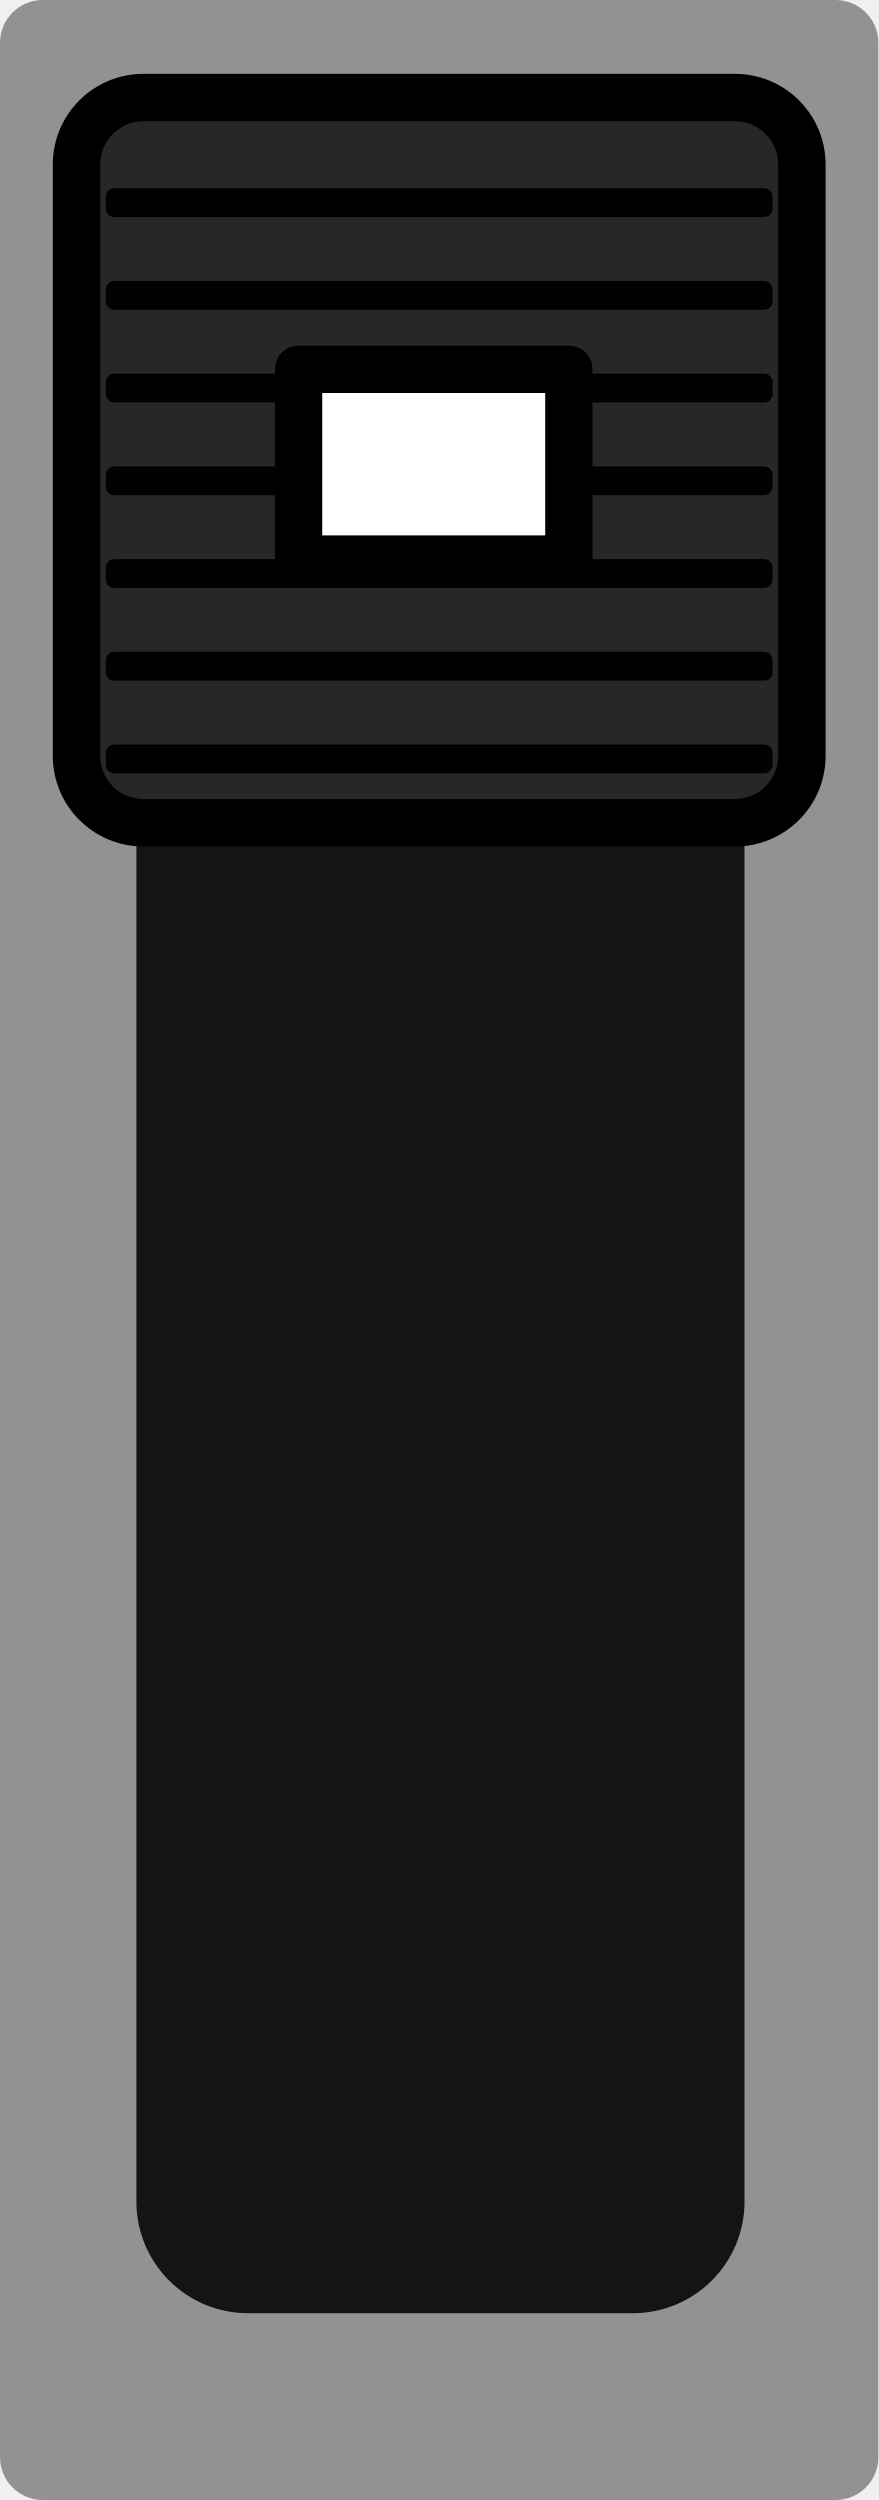
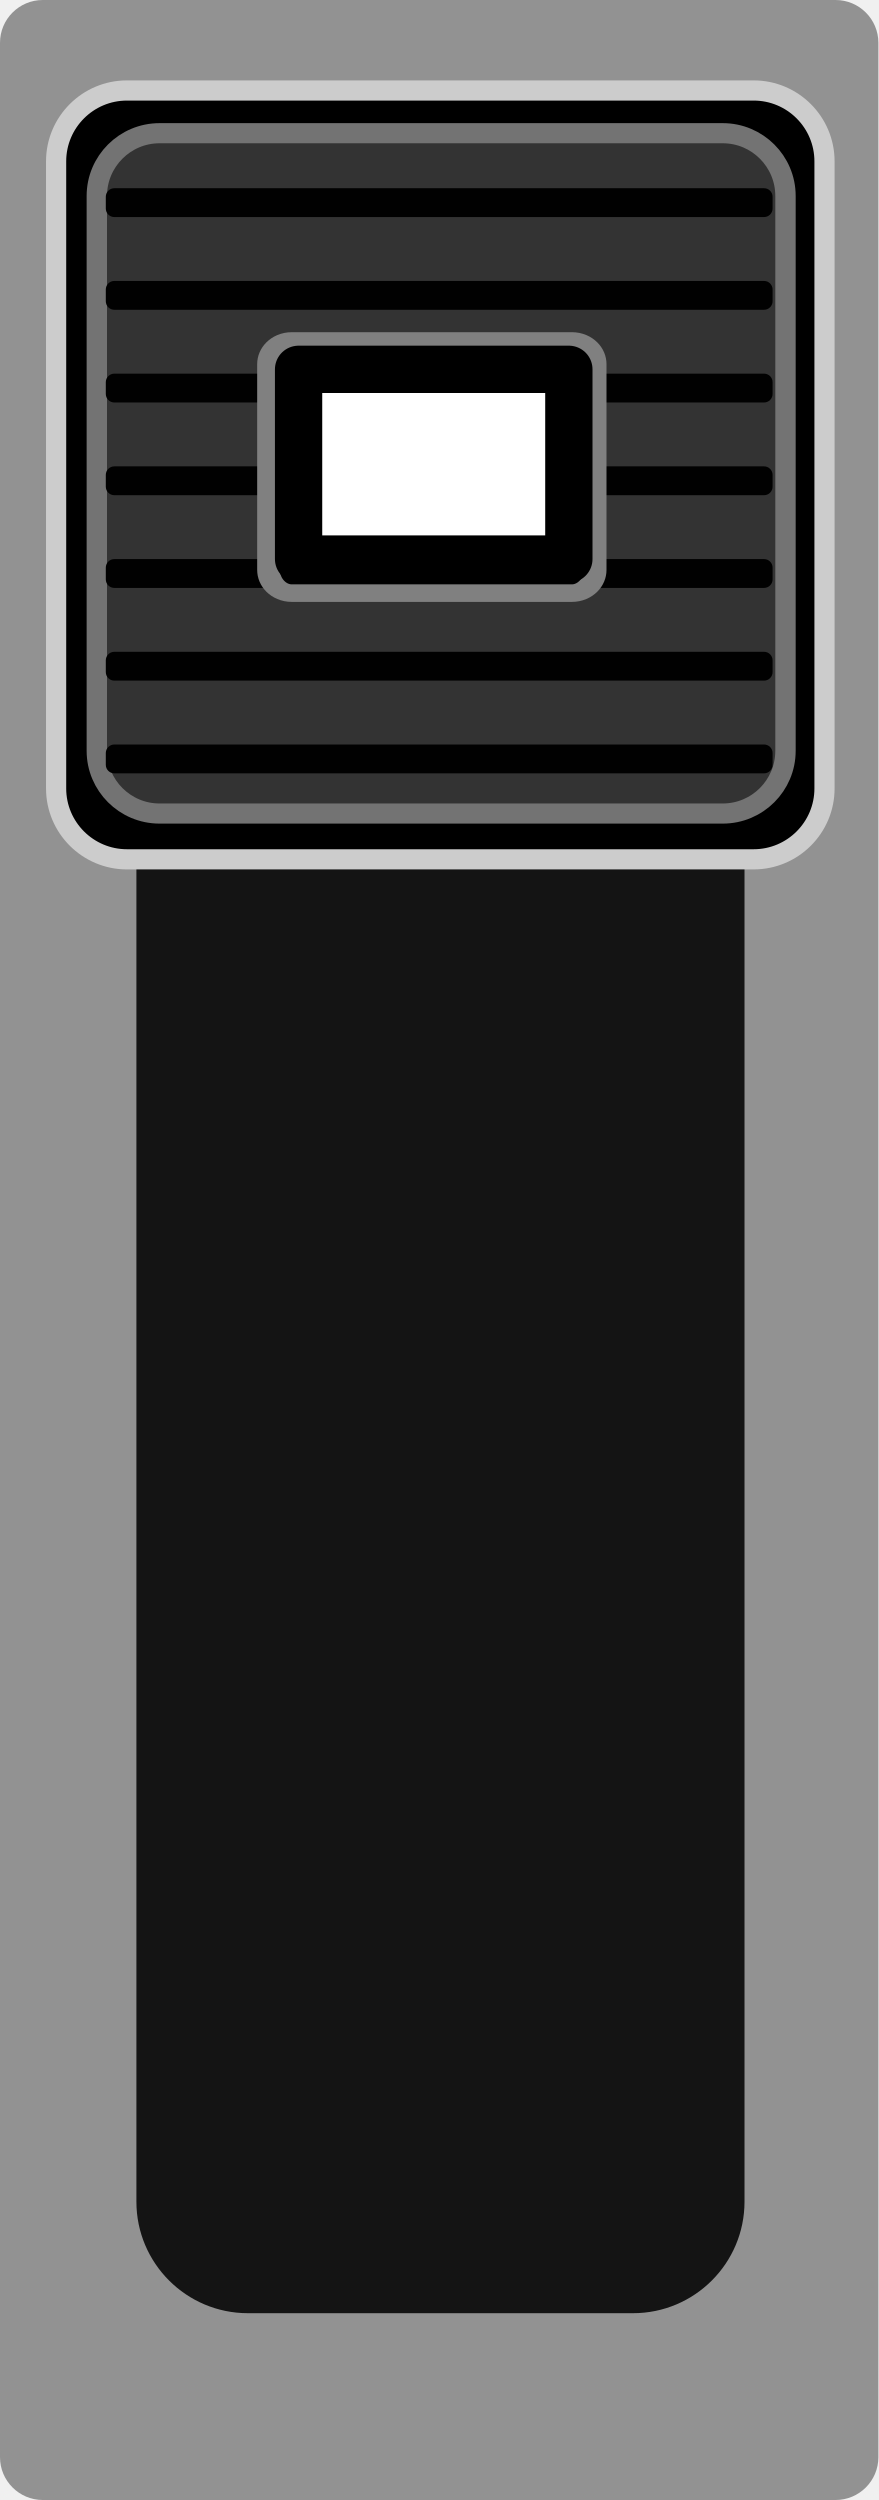
<svg xmlns="http://www.w3.org/2000/svg" width="13" height="37" viewBox="0 0 13 37" version="1.1" xml:space="preserve" style="fill-rule:evenodd;clip-rule:evenodd;stroke-linecap:round;stroke-linejoin:round;stroke-miterlimit:1.5;">
  <g>
    <g transform="matrix(0.433333,0,0,0.420455,0,-0.840909)">
      <path d="M30,3.507c0,-0.832 -0.655,-1.507 -1.462,-1.507l-27.076,0c-0.807,0 -1.462,0.675 -1.462,1.507l0,84.986c0,0.832 0.655,1.507 1.462,1.507l27.076,0c0.807,0 1.462,-0.675 1.462,-1.507l0,-84.986Z" style="fill:rgb(146,146,146);" />
    </g>
    <g transform="matrix(0.5,0,0,0.6068,-0.981232,-13.7019)">
      <path d="M24,28.72c0,-1.501 -1.479,-2.72 -3.3,-2.72l-11.4,0c-1.821,0 -3.3,1.219 -3.3,2.72l0,47.56c0,1.501 1.479,2.72 3.3,2.72l11.4,0c1.821,0 3.3,-1.219 3.3,-2.72l0,-47.56Z" style="fill:rgb(20,20,20);" />
    </g>
  </g>
-   <g>
-     <g transform="matrix(0.447299,0,0,0.447222,-0.209491,0.549578)">
-       <path d="M27,4.213c0,-1.221 -0.992,-2.213 -2.213,-2.213l-19.574,0c-1.221,0 -2.213,0.992 -2.213,2.213l0,19.574c0,1.221 0.992,2.213 2.213,2.213l19.574,0c1.221,0 2.213,-0.992 2.213,-2.213l0,-19.574Z" style="fill:rgb(39,39,39);stroke:black;stroke-width:1.57px;" />
+   <g transform="matrix(1,0,0,1,0,-11)">
+     <g transform="matrix(0.447299,0,0,0.447222,-0.19093,11.7503)">
+       <path d="M27,4.213c0,-1.221 -0.992,-2.213 -2.213,-2.213l-19.574,0c-1.221,0 -2.213,0.992 -2.213,2.213l0,19.574c0,1.221 0.992,2.213 2.213,2.213l19.574,0c1.221,0 2.213,-0.992 2.213,-2.213l0,-19.574Z" style="fill:rgb(51,51,51);stroke:black;stroke-width:1.57px;" />
    </g>
-     <g transform="matrix(0.411186,0,0,0.0177872,0.332216,2.75011)">
+     <g transform="matrix(0.424676,0,0,0.419544,0.158984,12.1324)">
+       <path d="M27,4.213c0,-1.221 -0.98,-2.213 -2.187,-2.213l-19.626,0c-1.207,0 -2.187,0.992 -2.187,2.213l0,19.574c0,1.221 0.98,2.213 2.187,2.213l19.626,0c1.207,0 2.187,-0.992 2.187,-2.213l0,-19.574Z" style="fill:none;stroke:rgb(115,115,115);stroke-width:0.71px;" />
+     </g>
+     <g transform="matrix(0.473836,0,0,0.474124,-0.590973,11.3909)">
+       <path d="M27,4.212c0,-1.221 -0.992,-2.212 -2.213,-2.212l-19.574,0c-1.221,0 -2.213,0.991 -2.213,2.212l0,19.576c0,1.221 0.992,2.212 2.213,2.212l19.574,0c1.221,0 2.213,-0.991 2.213,-2.212l0,-19.576Z" style="fill:none;stroke:rgb(204,204,204);stroke-width:0.63px;" />
+     </g>
+     <g transform="matrix(0.411186,0,0,0.0177872,0.332216,13.7501)">
      <path d="M27,9.104c0,-3.921 -0.138,-7.104 -0.307,-7.104l-23.386,0c-0.169,0 -0.307,3.183 -0.307,7.104l0,9.792c0,3.921 0.138,7.104 0.307,7.104l23.386,0c0.169,0 0.307,-3.183 0.307,-7.104l0,-9.792Z" style="fill:rgb(1,1,1);" />
    </g>
-     <g transform="matrix(0.411186,0,0,0.0177872,0.332216,10.9831)">
+     <g transform="matrix(0.411186,0,0,0.0177872,0.332216,21.9831)">
      <path d="M27,9.104c0,-3.921 -0.138,-7.104 -0.307,-7.104l-23.386,0c-0.169,0 -0.307,3.183 -0.307,7.104l0,9.792c0,3.921 0.138,7.104 0.307,7.104l23.386,0c0.169,0 0.307,-3.183 0.307,-7.104l0,-9.792Z" style="fill:rgb(1,1,1);" />
    </g>
-     <g transform="matrix(0.411186,0,0,0.0177872,0.332216,9.61091)">
+     <g transform="matrix(0.411186,0,0,0.0177872,0.332216,20.6109)">
      <path d="M27,9.104c0,-3.921 -0.138,-7.104 -0.307,-7.104l-23.386,0c-0.169,0 -0.307,3.183 -0.307,7.104l0,9.792c0,3.921 0.138,7.104 0.307,7.104l23.386,0c0.169,0 0.307,-3.183 0.307,-7.104l0,-9.792Z" style="fill:rgb(1,1,1);" />
    </g>
-     <g transform="matrix(0.411186,0,0,0.0177872,0.332216,8.23875)">
+     <g transform="matrix(0.411186,0,0,0.0177872,0.332216,19.2388)">
      <path d="M27,9.104c0,-3.921 -0.138,-7.104 -0.307,-7.104l-23.386,0c-0.169,0 -0.307,3.183 -0.307,7.104l0,9.792c0,3.921 0.138,7.104 0.307,7.104l23.386,0c0.169,0 0.307,-3.183 0.307,-7.104l0,-9.792Z" style="fill:rgb(1,1,1);" />
    </g>
-     <g transform="matrix(0.411186,0,0,0.0177872,0.332216,6.86659)">
+     <g transform="matrix(0.411186,0,0,0.0177872,0.332216,17.8666)">
      <path d="M27,9.104c0,-3.921 -0.138,-7.104 -0.307,-7.104l-23.386,0c-0.169,0 -0.307,3.183 -0.307,7.104l0,9.792c0,3.921 0.138,7.104 0.307,7.104l23.386,0c0.169,0 0.307,-3.183 0.307,-7.104l0,-9.792Z" style="fill:rgb(1,1,1);" />
    </g>
-     <g transform="matrix(0.411186,0,0,0.0177872,0.332216,5.49443)">
+     <g transform="matrix(0.411186,0,0,0.0177872,0.332216,16.4944)">
      <path d="M27,9.104c0,-3.921 -0.138,-7.104 -0.307,-7.104l-23.386,0c-0.169,0 -0.307,3.183 -0.307,7.104l0,9.792c0,3.921 0.138,7.104 0.307,7.104l23.386,0c0.169,0 0.307,-3.183 0.307,-7.104l0,-9.792Z" style="fill:rgb(1,1,1);" />
    </g>
-     <g transform="matrix(0.411186,0,0,0.0177872,0.332216,4.12227)">
+     <g transform="matrix(0.411186,0,0,0.0177872,0.332216,15.1223)">
      <path d="M27,9.104c0,-3.921 -0.138,-7.104 -0.307,-7.104l-23.386,0c-0.169,0 -0.307,3.183 -0.307,7.104l0,9.792c0,3.921 0.138,7.104 0.307,7.104l23.386,0c0.169,0 0.307,-3.183 0.307,-7.104l0,-9.792Z" style="fill:rgb(1,1,1);" />
    </g>
-     <g transform="matrix(1,0,0,1,-229.581,-128.534)">
+     <g transform="matrix(0.201407,0,0,0.155507,3.37008,15.7352)">
+       <path d="M27,4.213c0,-1.221 -0.766,-2.213 -1.709,-2.213l-20.582,0c-0.943,0 -1.709,0.992 -1.709,2.213l0,19.574c0,1.221 0.766,2.213 1.709,2.213l20.582,0c0.943,0 1.709,-0.992 1.709,-2.213l0,-19.574Z" style="fill:none;stroke:rgb(128,128,128);stroke-width:1.67px;" />
+     </g>
+     <g transform="matrix(1,0,0,1,-229.581,-117.534)">
      <rect x="234" y="134" width="4" height="2.808" style="fill:white;stroke:black;stroke-width:0.7px;" />
    </g>
  </g>
</svg>
